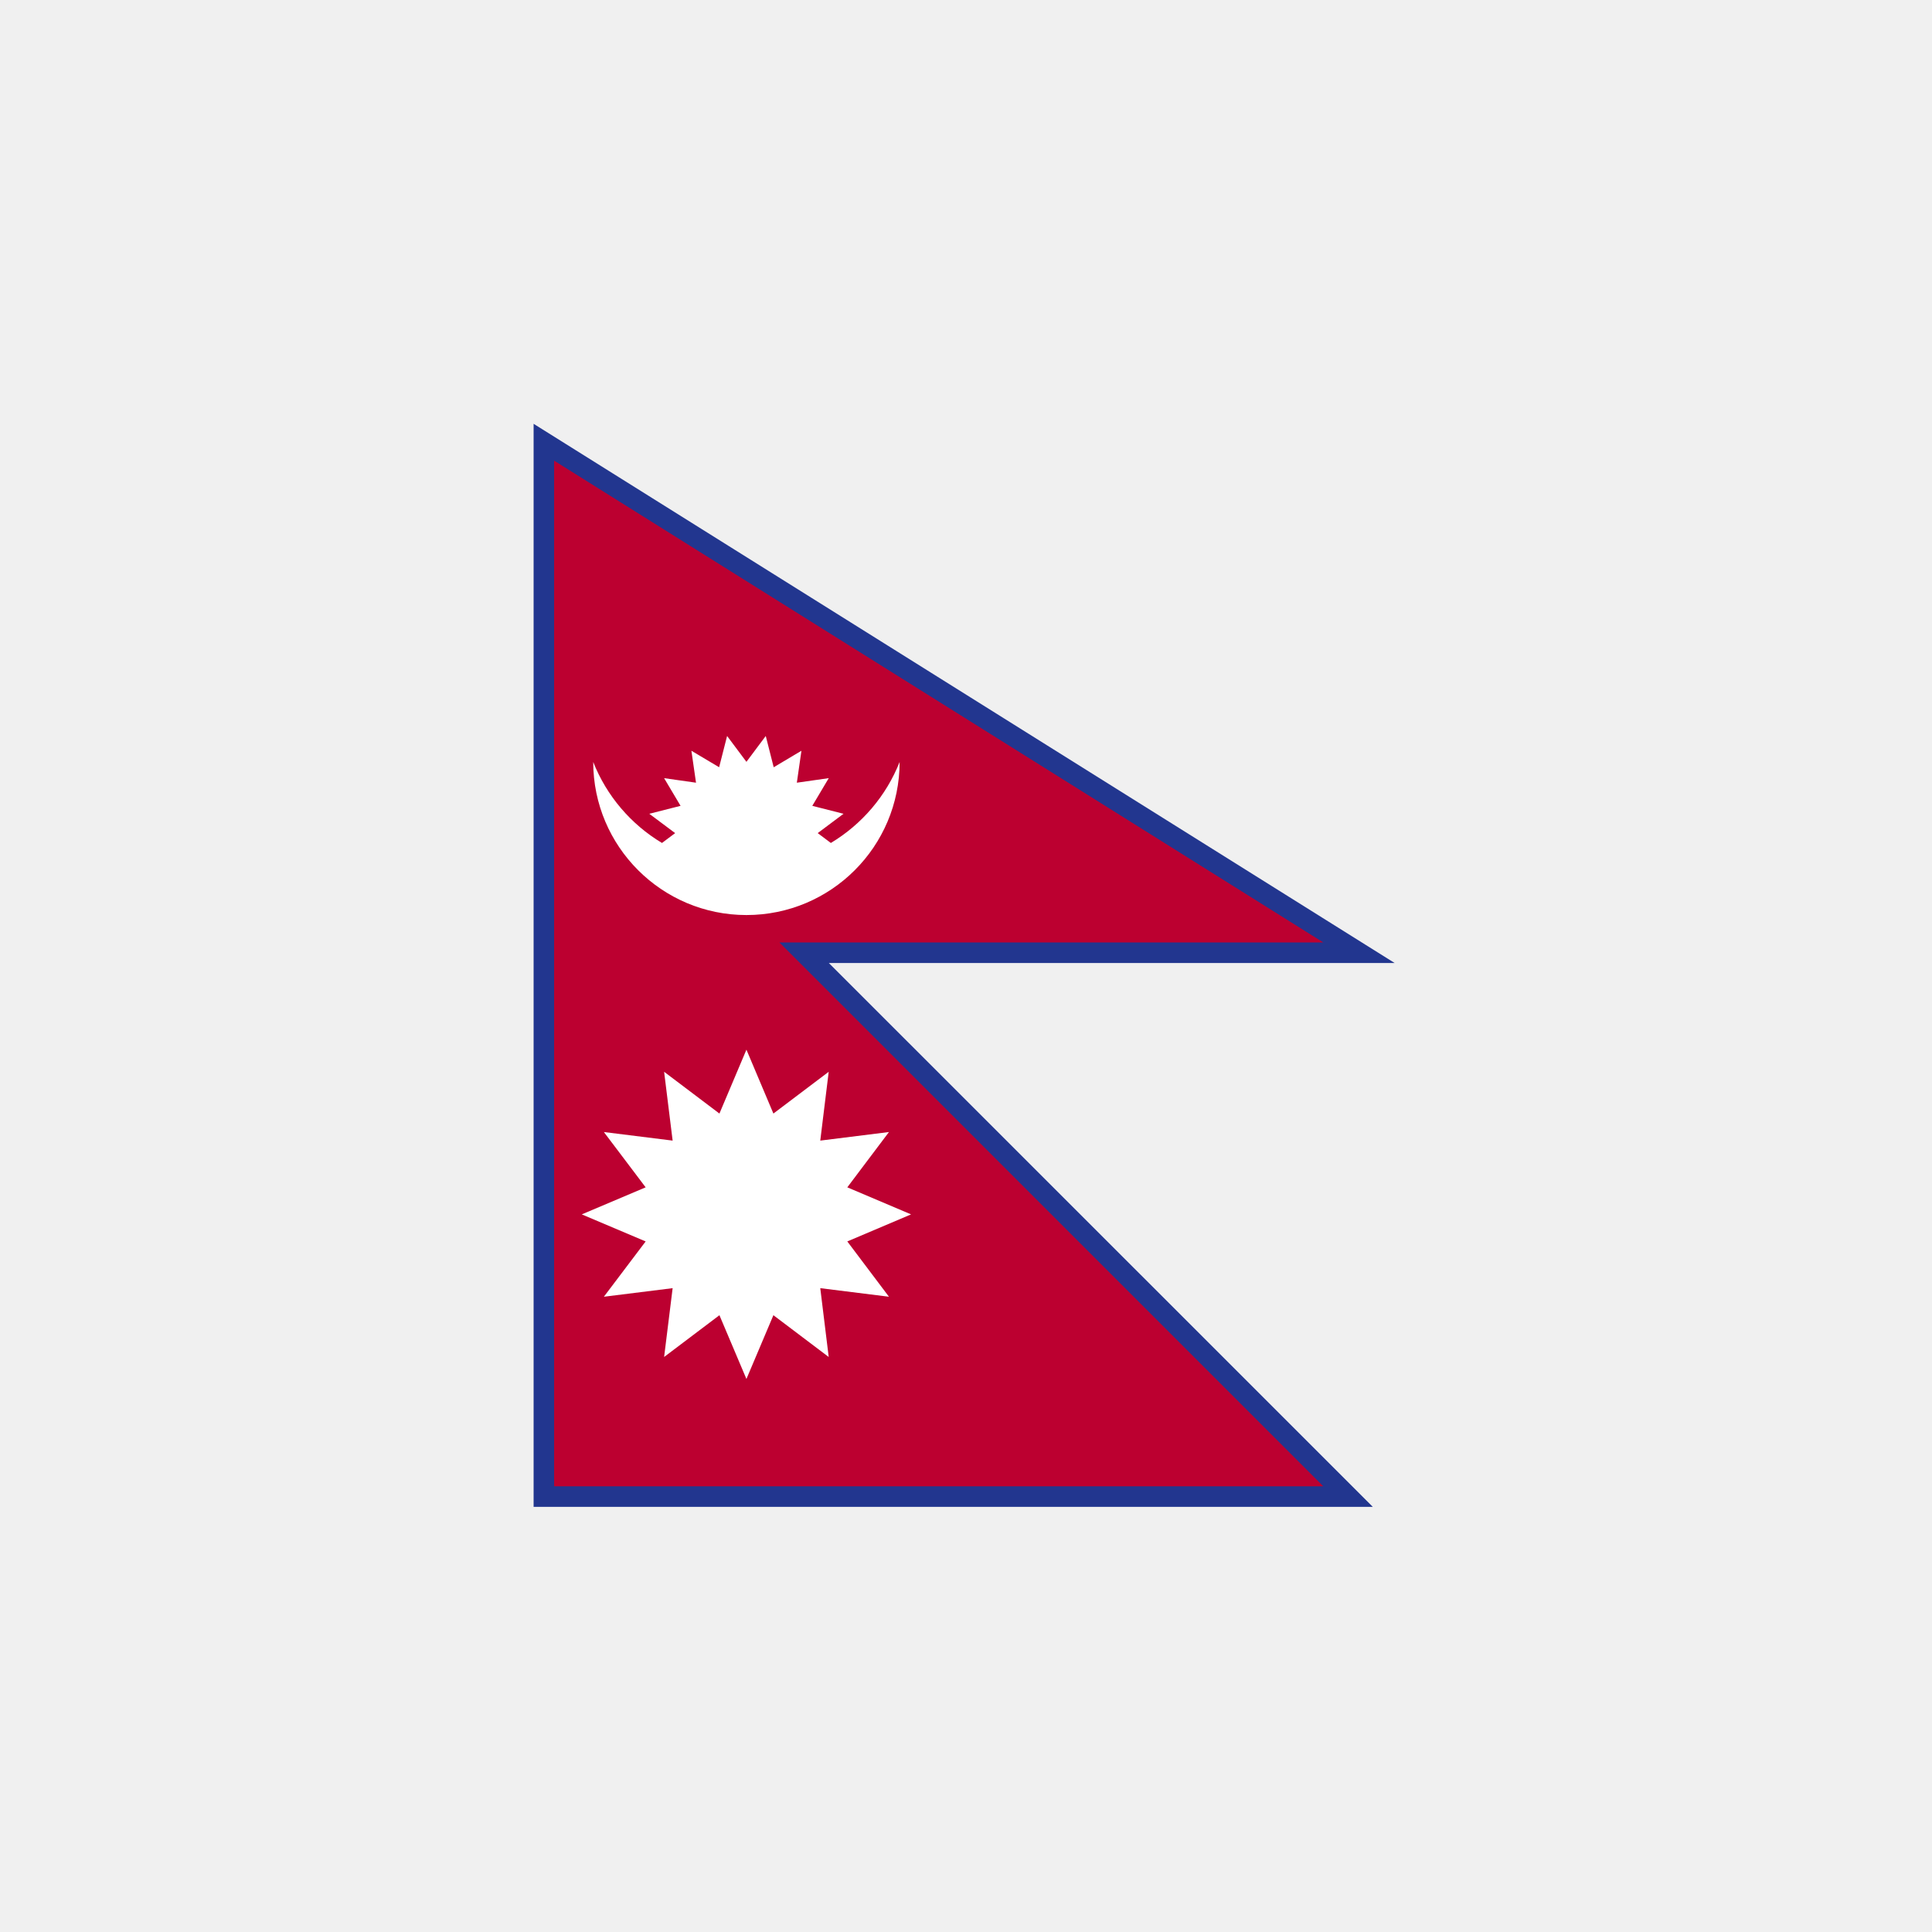
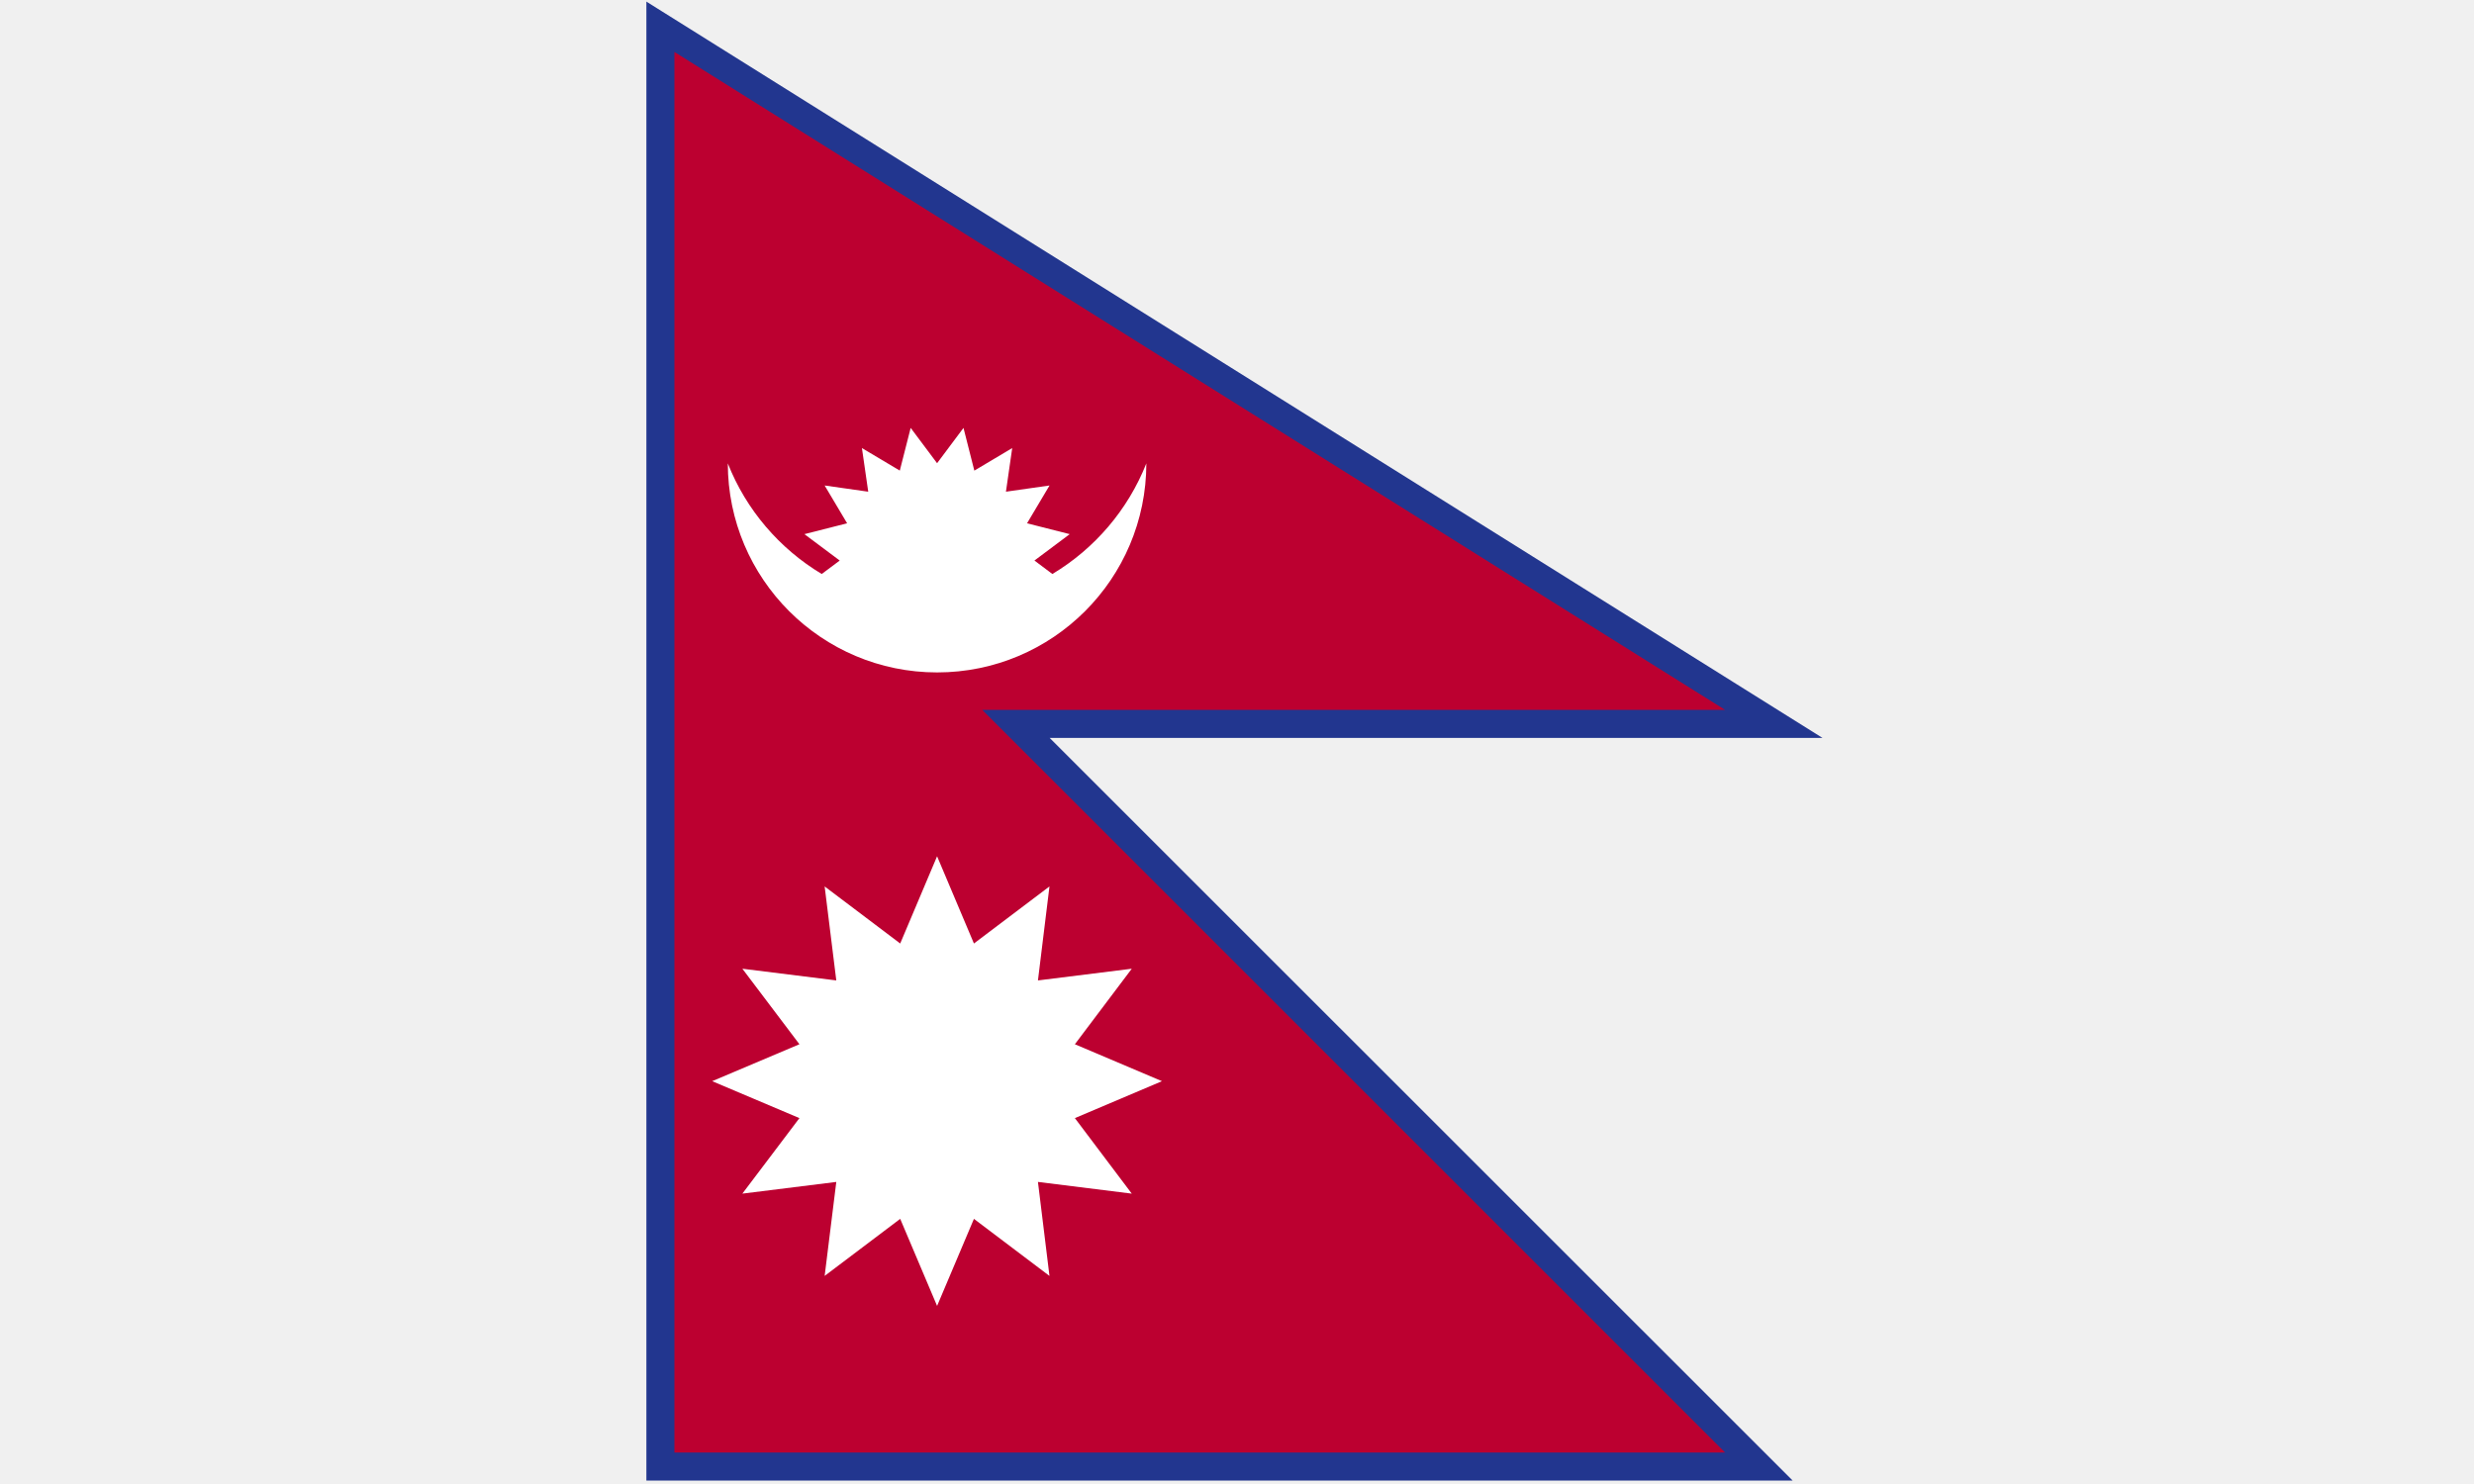
- <svg xmlns="http://www.w3.org/2000/svg" xmlns:xlink="http://www.w3.org/1999/xlink" version="1.0" id="nepal" x="0px" y="0px" viewBox="0 0 160 160" enable-background="new 0 0 160 160" xml:space="preserve">
+ <svg xmlns="http://www.w3.org/2000/svg" xmlns:xlink="http://www.w3.org/1999/xlink" version="1.0" id="nepal" x="0px" y="0px" viewBox="5 35 150 90" enable-background="new 0 0 160 160" xml:space="preserve">
  <g>
    <defs>
      <rect id="SVGID_1_" x="44.19" y="35.09" width="72.06" height="89.71" />
    </defs>
    <clipPath id="SVGID_2_">
      <use xlink:href="#SVGID_1_" overflow="visible" />
    </clipPath>
    <path clip-path="url(#SVGID_2_)" fill="#22368F" d="M47.59,41.22l56.09,35.13H60.45l45.04,45.04H47.588V41.22 M44.191,35.083v89.71   h69.5l-45.05-45.04H115.5L44.18,35.091" />
  </g>
  <g>
    <defs>
      <rect id="SVGID_3_" x="44.19" y="35.09" width="72.06" height="89.71" />
    </defs>
    <clipPath id="SVGID_4_">
      <use xlink:href="#SVGID_3_" overflow="visible" />
    </clipPath>
    <path clip-path="url(#SVGID_4_)" fill="#BC0030" d="M45.89,38.15v84.94h63.7L64.55,78.05h45.04L45.89,38.15z" />
  </g>
  <g>
    <defs>
      <rect id="SVGID_5_" x="44.19" y="35.09" width="72.06" height="89.71" />
    </defs>
    <clipPath id="SVGID_6_">
      <use xlink:href="#SVGID_5_" overflow="visible" />
    </clipPath>
    <g clip-path="url(#SVGID_6_)">
      <g>
        <path fill="#FFFFFF" d="M61.816,75.78c7.01,0,12.682-5.673,12.687-12.677c-1.111,2.814-3.13,5.169-5.696,6.708l-1.088-0.816     l2.138-1.601l-2.584-0.657c0,0,0,0,0-0.005l1.361-2.289l-2.643,0.377l0.38-2.646l-2.294,1.366c0,0,0,0-0.003,0l-0.657-2.589     l-1.601,2.141l-1.601-2.141l-0.66,2.589l-2.296-1.366l0.382,2.646l-2.643-0.377l1.361,2.289c0,0.005,0,0.005,0,0.005     l-2.587,0.657l2.141,1.601l-1.091,0.816c-2.566-1.539-4.585-3.894-5.694-6.708C49.132,70.103,54.813,75.78,61.816,75.78" />
        <path fill="#FFFFFF" d="M70.17,102.81l5.28-2.24l-5.28-2.24l3.45-4.58l-5.689,0.71l0.699-5.7l-4.58,3.46l-2.234-5.29l-2.236,5.29     l-4.581-3.46l0.706,5.7l-5.695-0.71l3.46,4.58l-5.29,2.24l5.29,2.24l-3.46,4.58l5.695-0.71l-0.706,5.7l4.581-3.46l2.236,5.28     l2.234-5.28l4.58,3.46l-0.699-5.7l5.689,0.71L70.17,102.81z" />
      </g>
    </g>
  </g>
</svg>
